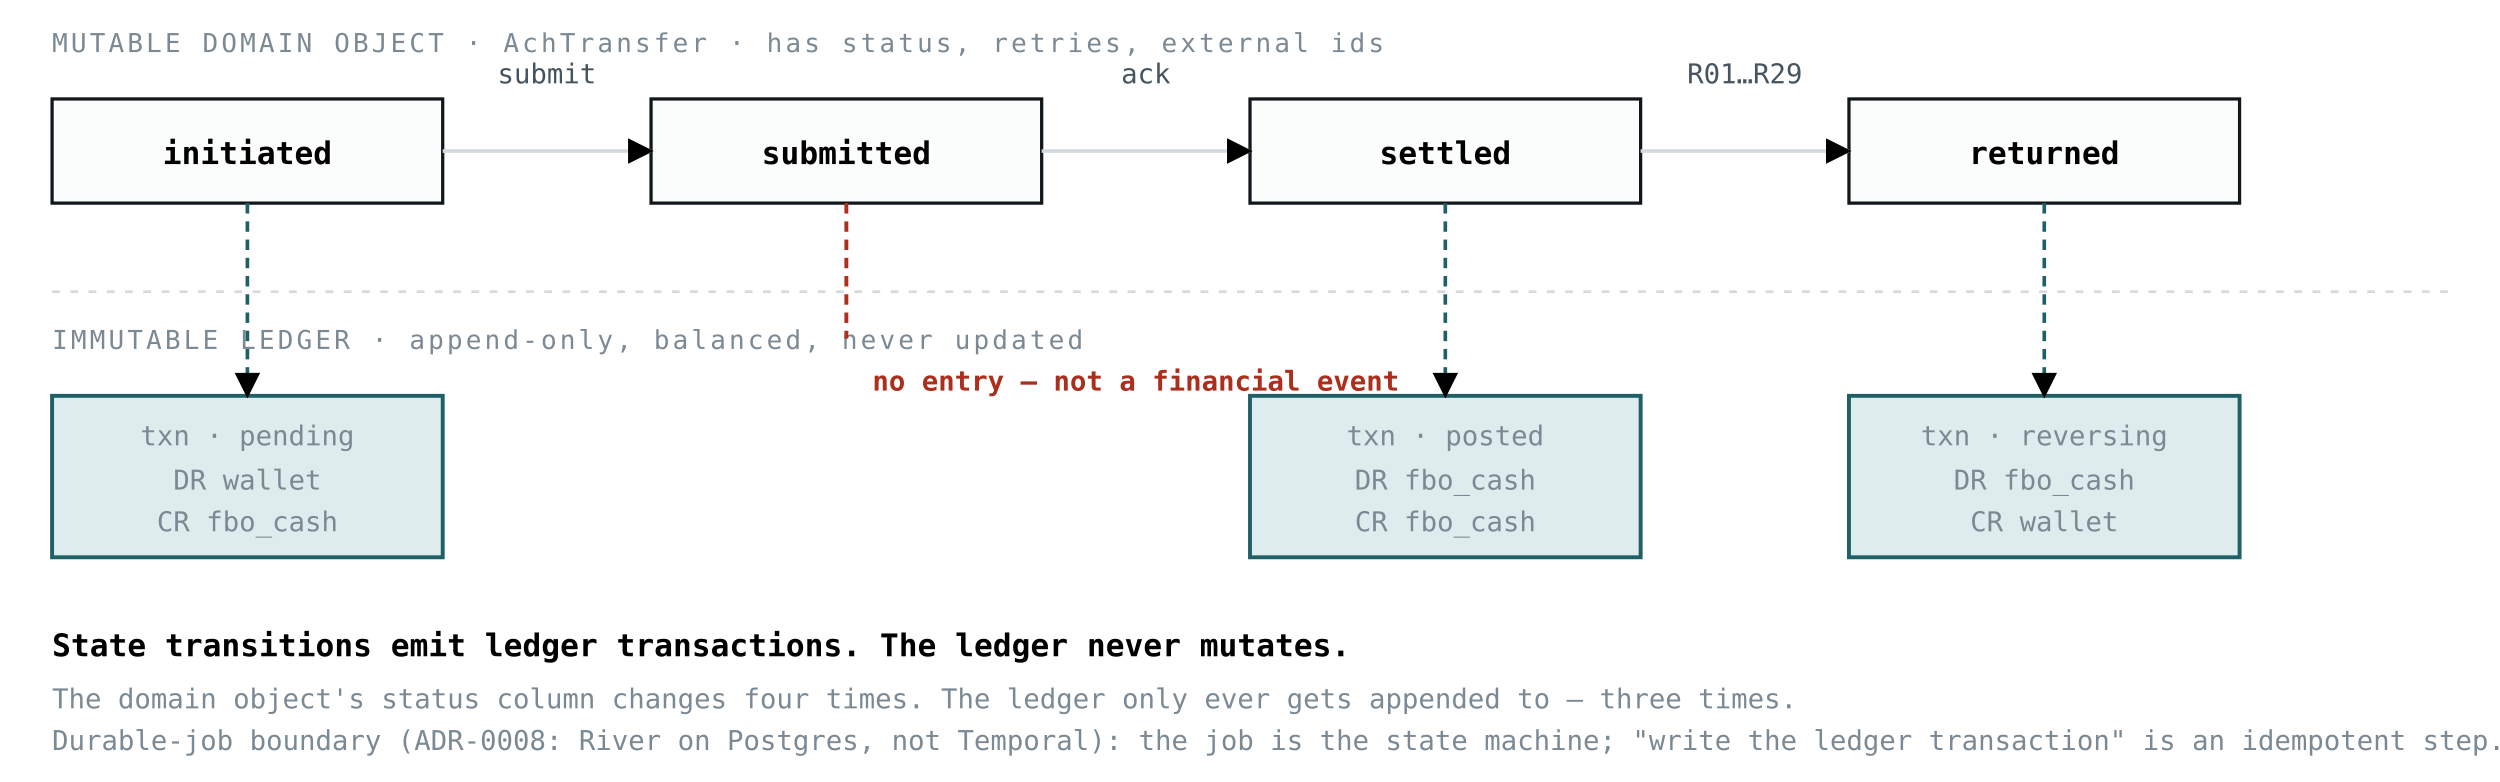
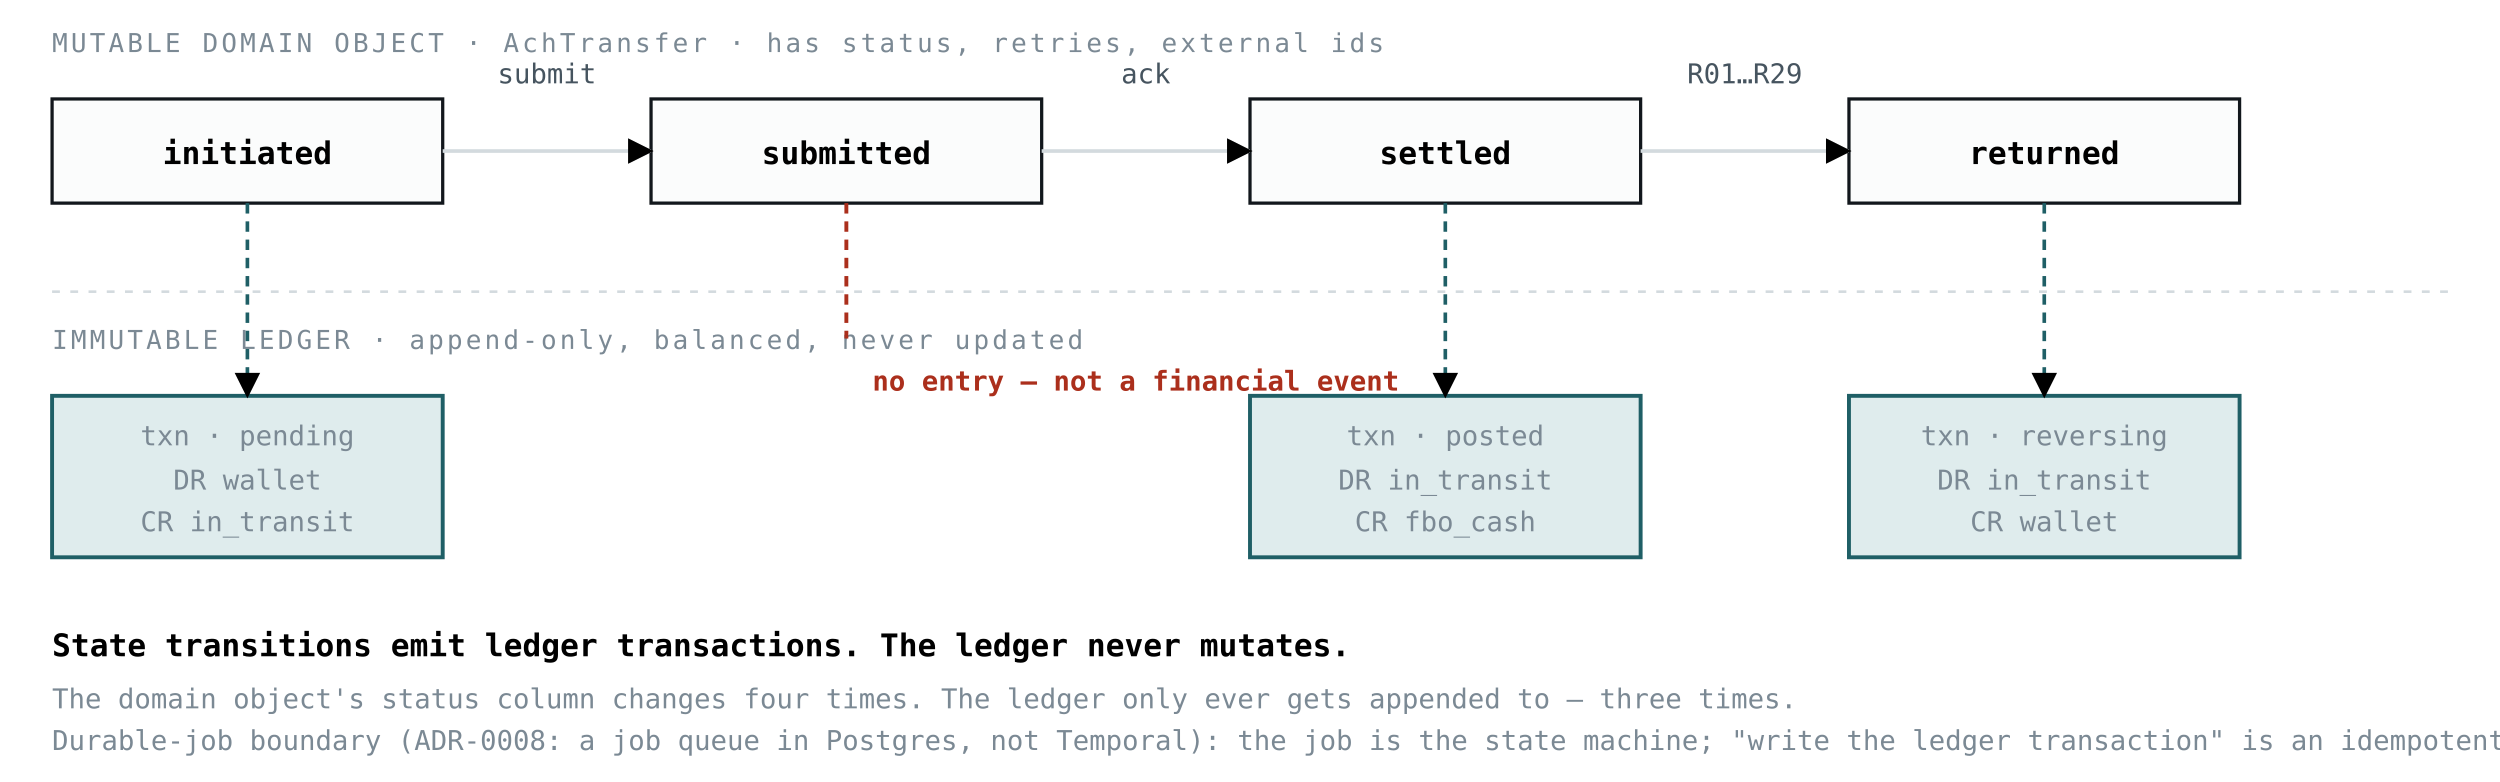
<svg xmlns="http://www.w3.org/2000/svg" viewBox="0 0 960 300" role="img" aria-label="Diagram showing an ACH transfer state machine on top with four states, and below it the immutable ledger transactions emitted by only some of those transitions; the submitted-to-Fed transition emits nothing.">
  <style>
  text { font-family: ui-monospace, "SF Mono", Menlo, Consolas, monospace; }
  .s-cool { stroke: #1f5f66; color: #1f5f66; }
  .s-faint { stroke: #d3dade; }
  .s-fill-card { fill: #fbfcfc; }
  .s-fill-cool { fill: #dfeced; }
  .s-fill-hot { fill: #f5e4e0; }
  .s-hot { stroke: #ab2f1c; color: #ab2f1c; }
  .s-stroke { stroke: #12171c; }
  .t-edge { font-size: 10.5px; fill: #46545f; }
  .t-hdr { font-size: 10px; letter-spacing: .12em; fill: #7b8994; }
  .t-hot { font-size: 10.5px; fill: #ab2f1c; font-weight: 600; }
  .t-lbl { font-size: 12px; font-weight: 600; }
  .t-sub { font-size: 10.5px; fill: #7b8994; }
  @media (prefers-color-scheme: dark) {
    .s-cool { stroke: #6fb3ba; color: #6fb3ba; }
    .s-faint { stroke: #2a343a; }
    .s-fill-card { fill: #141a1e; }
    .s-fill-cool { fill: #142428; }
    .s-fill-hot { fill: #2c1a16; }
    .s-hot { stroke: #e2705a; color: #e2705a; }
    .s-stroke { stroke: #e4eaed; }
    .t-edge { font-size: 10.5px; fill: #9dabb4; }
    .t-hdr { font-size: 10px; letter-spacing: .12em; fill: #6d7c86; }
    .t-hot { font-size: 10.5px; fill: #e2705a; font-weight: 600; }
    .t-lbl { font-size: 12px; font-weight: 600; }
    .t-sub { font-size: 10.5px; fill: #6d7c86; }
  }
  </style>
  <defs>
    <marker id="ah3" viewBox="0 0 10 10" refX="9" refY="5" markerWidth="7" markerHeight="7" orient="auto-start-reverse">
      <path d="M0,0 L10,5 L0,10 z" fill="currentColor" />
    </marker>
  </defs>
  <text class="t-hdr" x="20" y="20">MUTABLE DOMAIN OBJECT · AchTransfer · has status, retries, external ids</text>
  <g class="s-stroke" stroke-width="1.25">
    <rect class="s-fill-card" x="20" y="38" width="150" height="40" />
    <rect class="s-fill-card" x="250" y="38" width="150" height="40" />
    <rect class="s-fill-card" x="480" y="38" width="150" height="40" />
    <rect class="s-fill-card" x="710" y="38" width="150" height="40" />
  </g>
  <text class="t-lbl" x="95" y="63" text-anchor="middle">initiated</text>
  <text class="t-lbl" x="325" y="63" text-anchor="middle">submitted</text>
  <text class="t-lbl" x="555" y="63" text-anchor="middle">settled</text>
  <text class="t-lbl" x="785" y="63" text-anchor="middle">returned</text>
  <g class="s-faint" stroke-width="1.4" fill="none">
    <line x1="170" y1="58" x2="250" y2="58" marker-end="url(#ah3)" />
    <line x1="400" y1="58" x2="480" y2="58" marker-end="url(#ah3)" />
    <line x1="630" y1="58" x2="710" y2="58" marker-end="url(#ah3)" />
  </g>
  <text class="t-edge" x="210" y="32" text-anchor="middle">submit</text>
  <text class="t-edge" x="440" y="32" text-anchor="middle">ack</text>
  <text class="t-edge" x="670" y="32" text-anchor="middle">R01…R29</text>
  <line class="s-faint" x1="20" y1="112" x2="940" y2="112" stroke-width="1" stroke-dasharray="3 4" />
  <text class="t-hdr" x="20" y="134">IMMUTABLE LEDGER · append-only, balanced, never updated</text>
  <g class="s-cool" stroke-width="1.5">
    <rect class="s-fill-cool" x="20" y="152" width="150" height="62" />
    <rect class="s-fill-cool" x="480" y="152" width="150" height="62" />
    <rect class="s-fill-cool" x="710" y="152" width="150" height="62" />
  </g>
  <text class="t-sub" x="95" y="171" text-anchor="middle">txn · pending</text>
  <text class="t-sub" x="95" y="188" text-anchor="middle">DR wallet</text>
-   <text class="t-sub" x="95" y="204" text-anchor="middle">CR fbo_cash</text>
+   <text class="t-sub" x="95" y="204" text-anchor="middle">CR in_transit</text>
  <text class="t-sub" x="555" y="171" text-anchor="middle">txn · posted</text>
-   <text class="t-sub" x="555" y="188" text-anchor="middle">DR fbo_cash</text>
+   <text class="t-sub" x="555" y="188" text-anchor="middle">DR in_transit</text>
  <text class="t-sub" x="555" y="204" text-anchor="middle">CR fbo_cash</text>
  <text class="t-sub" x="785" y="171" text-anchor="middle">txn · reversing</text>
-   <text class="t-sub" x="785" y="188" text-anchor="middle">DR fbo_cash</text>
+   <text class="t-sub" x="785" y="188" text-anchor="middle">DR in_transit</text>
  <text class="t-sub" x="785" y="204" text-anchor="middle">CR wallet</text>
  <g class="s-cool" stroke-width="1.4" fill="none" stroke-dasharray="4 3">
    <line x1="95" y1="78" x2="95" y2="152" marker-end="url(#ah3)" />
    <line x1="555" y1="78" x2="555" y2="152" marker-end="url(#ah3)" />
    <line x1="785" y1="78" x2="785" y2="152" marker-end="url(#ah3)" />
  </g>
  <g class="s-hot" stroke-width="1.5" fill="none" stroke-dasharray="4 3">
    <line x1="325" y1="78" x2="325" y2="130" />
  </g>
  <text class="t-hot" x="335" y="150">no entry — not a financial event</text>
  <text class="t-lbl" x="20" y="252">State transitions emit ledger transactions. The ledger never mutates.</text>
  <text class="t-sub" x="20" y="272">The domain object's status column changes four times. The ledger only ever gets appended to — three times.</text>
-   <text class="t-sub" x="20" y="288">Durable-job boundary (ADR-0008: River on Postgres, not Temporal): the job is the state machine; "write the ledger transaction" is an idempotent step.</text>
+   <text class="t-sub" x="20" y="288">Durable-job boundary (ADR-0008: a job queue in Postgres, not Temporal): the job is the state machine; "write the ledger transaction" is an idempotent step.</text>
</svg>
